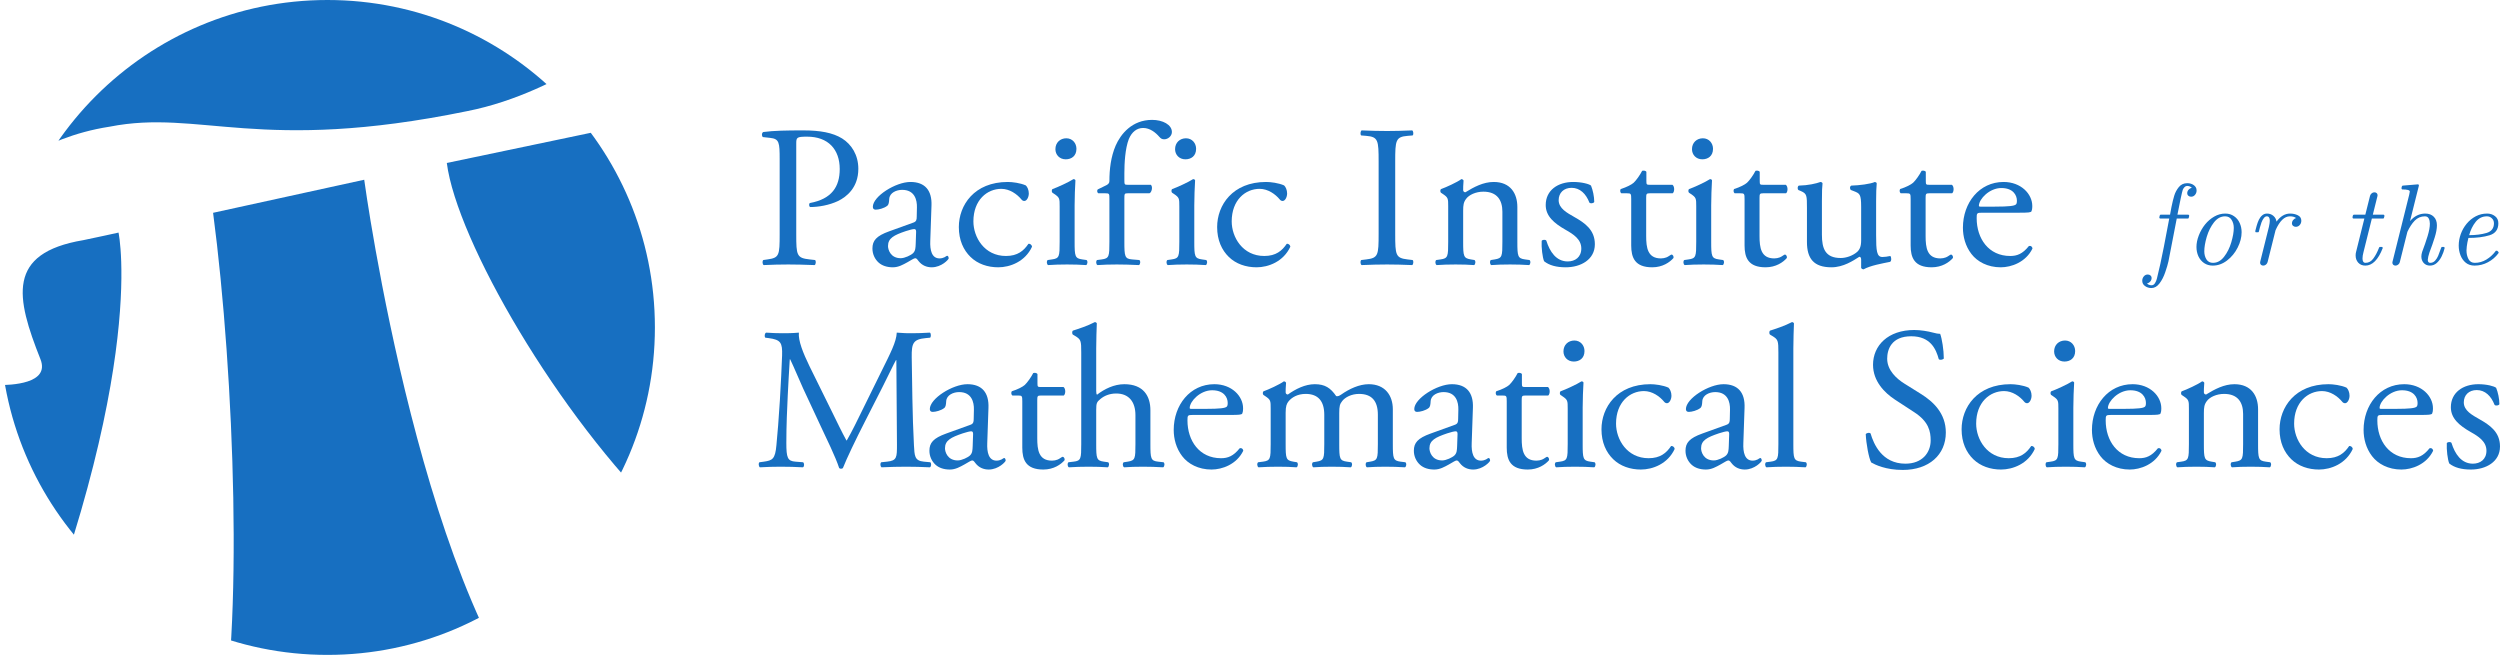
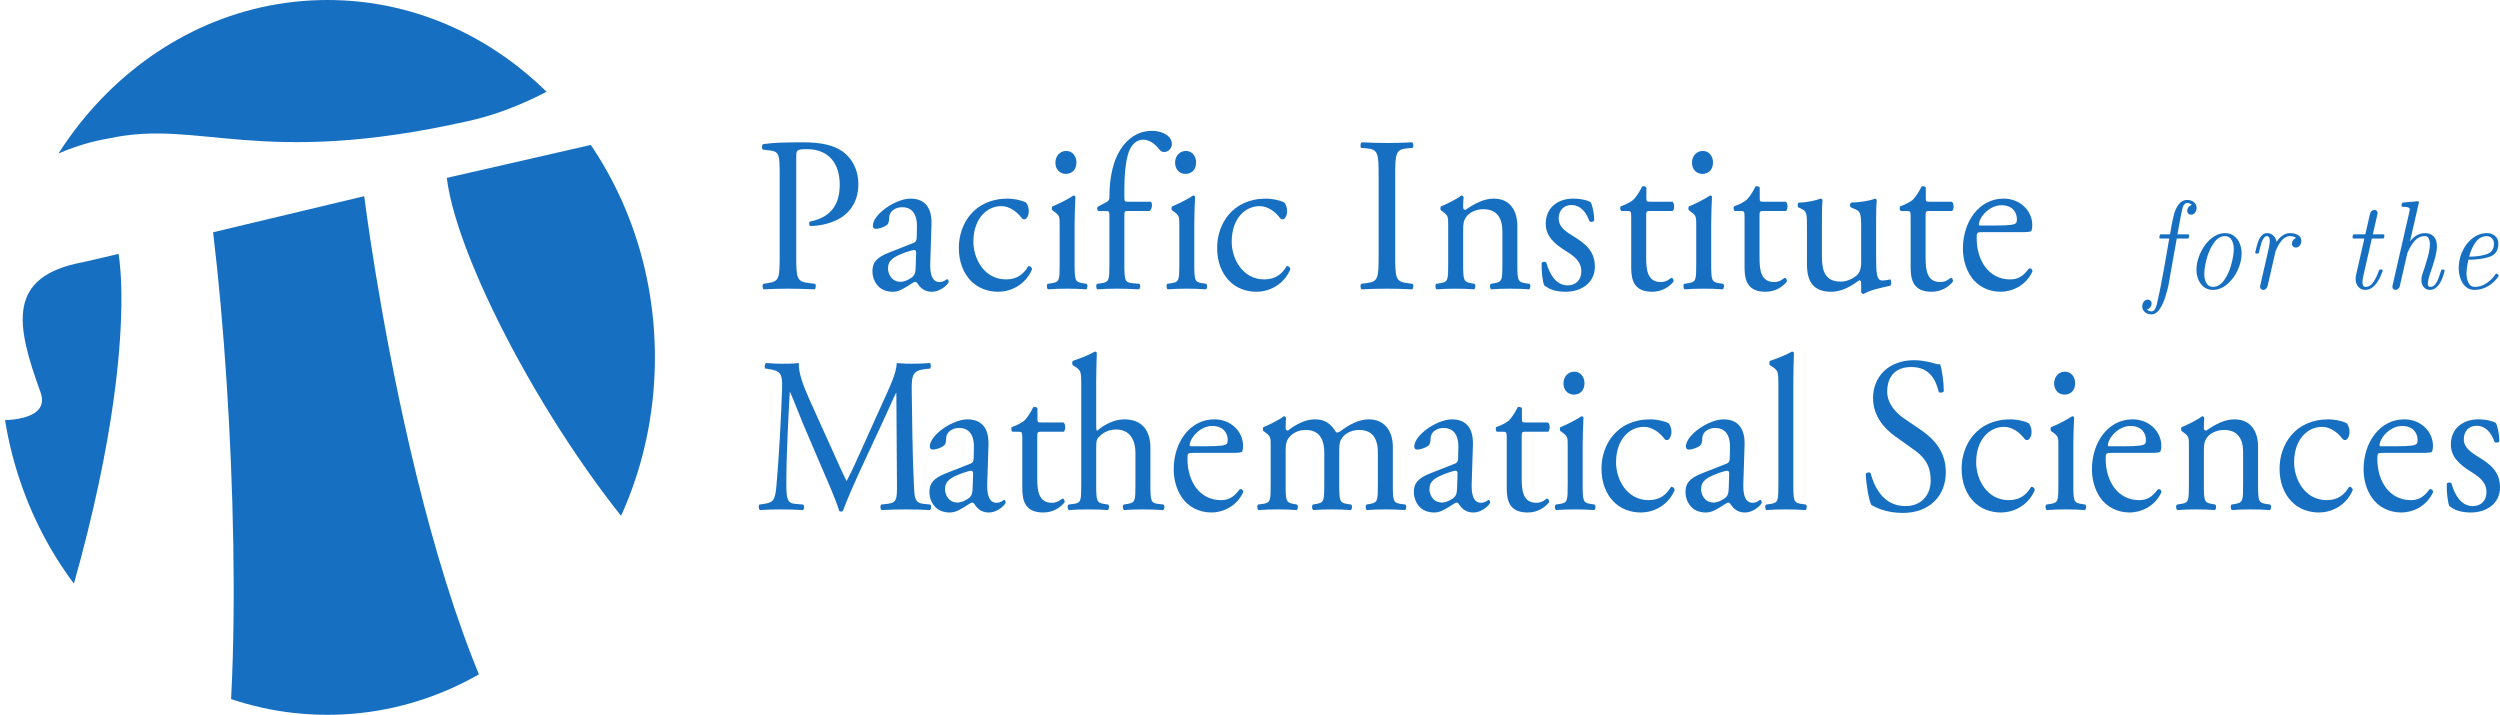
- <svg xmlns="http://www.w3.org/2000/svg" version="1.1" id="svg868" xml:space="preserve" width="3840" height="1005.926" viewBox="0 0 3840 1005.926">
+ <svg xmlns="http://www.w3.org/2000/svg" version="1.1" id="svg868" xml:space="preserve" width="264.583mm" height="75.651mm" viewBox="0 0 1000 285.926">
  <defs id="defs872">
    <clipPath clipPathUnits="userSpaceOnUse" id="clipPath886">
      <path d="M 775.719,387.832 C 775.719,173.621 602.074,0 387.871,0 173.652,0 0,173.621 0,387.832 c 0,214.231 173.645,387.883 387.871,387.883 214.203,0 387.848,-173.652 387.848,-387.883 z" id="path884" />
    </clipPath>
  </defs>
-   <g id="g876" transform="matrix(1.333333,0,0,-1.333333,1722.587,554.6775)">
+   <g id="g876" transform="matrix(1.333333,0,0,-1.333333,302.587,194.6774)">
    <g id="g878" transform="scale(0.1)">
-       <g id="g880" transform="matrix(9.725796,0,0,9.725796,-12919.403,-3384.365)">
+       <g id="g880" transform="matrix(2.53276,0,0,2.764476,-2269.403,-684.365)">
        <g id="g882" clip-path="url(#clipPath886)">
          <path d="M 47.953,350.156 C 18.82,423.469 7.375,475.891 98.688,491.262 c 10.582,2.078 41.7,8.965 41.7,8.965 0,0 38.691,-179.258 -144.336,-603.418 H 259.004 c 29.394,128.953 19.008,432.546 -6.602,626.843 L 431.41,562.82 c 0,0 70,-517.711 231.852,-666.011 h 125.343 l -2.449,265.425 C 660.82,283.457 541.109,490.684 529.234,582.676 l 256.922,53.847 -1.23,117.969 C 757.988,749.18 668.586,666.77 553.461,644.094 306.734,593.445 236.723,646.711 129.789,625.652 45.141,612.59 -2.715,565.273 -2.715,565.273 L -160.09,374.836 -2.715,319.531 c 15.617,0 62.094,1.414 50.668,30.625 z M 810.625,-187.617 H -31.469 V 902.148 H 810.625 V -187.617" style="fill:#176fc1;fill-opacity:1;fill-rule:nonzero;stroke:none" id="path888" />
        </g>
      </g>
-       <g id="g890" transform="scale(10)">
+       <g id="g890" transform="matrix(2.604167,0,0,2.842417,1095.026,277.6126)">
        <g aria-label="Pacific Institute " transform="scale(1,-1)" id="text894" style="font-size:232.97px;font-family:Garamond;-inkscape-font-specification:Garamond;fill:#176fc1;stroke-width:9.726">
          <path d="m -374.662,-250.182 c 0,-7.455 0.233,-8.387 12.58,-8.387 24.229,0 37.508,14.677 37.508,37.275 0,20.268 -9.086,34.48 -34.247,39.139 -1.398,0.466 -1.398,3.96 0.233,4.659 9.552,0 21.899,-2.097 32.15,-6.989 10.018,-4.892 23.297,-15.609 23.297,-37.042 0,-16.075 -7.921,-28.189 -18.638,-34.946 -10.95,-6.756 -25.394,-9.319 -44.73,-9.319 -19.337,0 -33.781,0.233 -46.128,1.864 -1.864,0.932 -2.097,4.426 -0.466,5.824 l 8.387,0.932 c 10.484,1.165 10.95,5.125 10.95,24.928 v 85.966 c 0,24.462 -0.466,27.257 -13.978,29.121 l -4.892,0.699 c -1.398,1.398 -0.932,5.125 0.466,5.824 10.251,-0.466 18.638,-0.699 28.422,-0.699 9.319,0 17.007,0.233 30.286,0.699 1.398,-0.699 1.864,-4.659 0.466,-5.824 l -6.29,-0.699 c -14.91,-1.631 -15.376,-4.659 -15.376,-29.121 z" style="font-family:'Adobe Garamond Pro';-inkscape-font-specification:'Adobe Garamond Pro'" id="path157" />
          <path d="m -267.557,-149.539 c -14.91,5.358 -19.337,10.717 -19.337,19.802 0,6.523 2.796,12.347 7.222,16.308 3.96,3.495 9.552,5.358 16.308,5.358 6.523,0 11.649,-3.029 16.774,-5.824 4.659,-2.563 7.455,-4.659 9.086,-4.659 1.398,0 2.796,1.864 3.728,3.262 3.96,5.125 9.552,7.222 15.143,7.222 11.416,0 19.569,-9.086 19.569,-10.251 0,-1.631 -0.699,-3.029 -1.631,-3.029 -0.699,0 -1.864,0.932 -3.029,1.631 -1.398,0.699 -3.495,1.398 -5.824,1.398 -9.086,0 -11.183,-9.552 -10.717,-20.268 l 1.398,-40.537 c 0.699,-17.473 -7.455,-27.257 -24.229,-27.257 -17.007,0 -43.332,16.541 -43.332,28.655 0,2.097 1.165,3.262 3.262,3.262 3.495,0 9.785,-1.631 13.279,-4.426 1.864,-1.398 2.097,-4.193 2.33,-7.921 0.466,-7.222 8.387,-10.484 14.91,-10.484 14.444,0 17.24,11.649 17.007,20.268 l -0.233,10.717 c 0,3.495 -0.466,5.591 -3.96,6.756 z m -1.398,17.007 c 0,-9.086 6.756,-12.58 20.501,-17.24 4.193,-1.398 8.154,-2.33 9.552,-2.33 1.398,0 2.33,0.466 2.33,3.029 l -0.466,13.745 c -0.233,4.892 -0.233,8.154 -3.029,10.95 -2.33,2.33 -9.552,5.824 -14.211,5.824 -11.881,0 -14.677,-10.018 -14.677,-13.978 z" style="font-family:'Adobe Garamond Pro';-inkscape-font-specification:'Adobe Garamond Pro'" id="path159" />
          <path d="m -130.981,-206.384 c -38.673,0 -56.379,26.792 -56.379,51.952 0,15.143 5.358,26.559 13.512,34.48 8.154,7.921 19.569,11.881 31.917,11.881 13.512,0 30.985,-6.523 38.906,-23.763 -0.233,-2.097 -2.33,-3.728 -4.193,-3.262 -5.358,7.921 -12.347,13.978 -25.86,13.978 -24.928,0 -37.508,-21.666 -37.508,-39.838 0,-24.695 15.842,-37.508 32.15,-37.508 9.552,0 18.172,6.057 23.297,12.347 0.932,1.165 2.097,1.631 3.262,1.631 2.796,0 5.125,-4.426 5.125,-8.62 0,-3.96 -1.631,-7.688 -3.495,-9.319 -6.29,-2.796 -15.376,-3.96 -20.734,-3.96 z" style="font-family:'Adobe Garamond Pro';-inkscape-font-specification:'Adobe Garamond Pro'" id="path161" />
          <path d="m -71.222,-137.425 c 0,16.774 -0.233,19.104 -8.853,20.268 l -4.892,0.699 c -1.631,1.165 -1.165,5.125 0.466,5.824 6.523,-0.466 13.512,-0.699 21.899,-0.699 8.154,0 14.91,0.233 21.899,0.699 1.631,-0.699 2.097,-4.659 0.466,-5.824 l -4.892,-0.699 c -8.387,-1.165 -8.853,-3.495 -8.853,-20.268 v -41.935 c 0,-9.552 0.466,-20.734 0.932,-28.888 -0.233,-0.932 -1.165,-1.398 -2.33,-1.398 -5.358,3.495 -18.638,9.552 -23.996,11.416 -1.165,0.699 -1.165,3.262 -0.233,4.193 l 2.097,1.398 c 6.29,4.193 6.29,5.358 6.29,14.444 z m 7.688,-119.281 c -6.989,0 -12.58,4.892 -12.58,12.58 0,6.29 4.659,11.649 11.881,11.649 6.523,0 12.347,-3.728 12.347,-12.114 0,-6.523 -4.659,-12.114 -11.649,-12.114 z" style="font-family:'Adobe Garamond Pro';-inkscape-font-specification:'Adobe Garamond Pro'" id="path163" />
          <path d="m 32.22,-193.337 c 2.563,-0.932 4.193,-7.455 1.631,-9.785 H 7.292 c -3.96,0 -3.96,-0.233 -3.96,-6.523 v -6.756 c 0,-11.649 0.932,-28.655 5.125,-39.372 3.495,-8.387 9.319,-12.813 16.541,-12.813 7.688,0 14.211,5.125 18.638,10.251 1.631,1.864 3.029,2.796 5.591,2.796 4.426,0 8.853,-3.728 8.853,-8.387 0,-8.387 -10.484,-13.978 -22.831,-13.978 -23.064,0 -36.11,16.308 -41.935,29.587 -5.591,13.046 -7.222,27.49 -7.222,41.003 0,2.33 -1.631,3.728 -3.495,4.659 l -10.018,4.892 c -0.932,1.398 -0.699,3.495 0.699,4.426 h 8.154 c 4.659,0 4.659,0.466 4.659,6.756 v 49.157 c 0,16.774 -0.233,19.104 -8.853,20.268 l -5.358,0.699 c -1.631,1.165 -1.165,5.125 0.466,5.824 6.989,-0.466 13.978,-0.699 22.365,-0.699 8.154,0 14.91,0.233 25.394,0.699 1.631,-0.699 2.097,-4.659 0.466,-5.824 l -8.387,-0.699 c -8.387,-0.699 -8.853,-3.495 -8.853,-20.268 v -49.157 c 0,-6.29 0,-6.756 3.96,-6.756 z" style="font-family:'Adobe Garamond Pro';-inkscape-font-specification:'Adobe Garamond Pro'" id="path165" />
          <path d="m 66.64,-137.425 c 0,16.774 -0.233,19.104 -8.853,20.268 l -4.892,0.699 c -1.631,1.165 -1.165,5.125 0.466,5.824 6.523,-0.466 13.512,-0.699 21.899,-0.699 8.154,0 14.91,0.233 21.899,0.699 1.631,-0.699 2.097,-4.659 0.466,-5.824 l -4.892,-0.699 c -8.387,-1.165 -8.853,-3.495 -8.853,-20.268 v -41.935 c 0,-9.552 0.466,-20.734 0.932,-28.888 -0.233,-0.932 -1.165,-1.398 -2.33,-1.398 -5.358,3.495 -18.638,9.552 -23.996,11.416 -1.165,0.699 -1.165,3.262 -0.233,4.193 l 2.097,1.398 c 6.29,4.193 6.29,5.358 6.29,14.444 z m 7.688,-119.281 c -6.989,0 -12.58,4.892 -12.58,12.58 0,6.29 4.659,11.649 11.881,11.649 6.523,0 12.347,-3.728 12.347,-12.114 0,-6.523 -4.659,-12.114 -11.649,-12.114 z" style="font-family:'Adobe Garamond Pro';-inkscape-font-specification:'Adobe Garamond Pro'" id="path167" />
          <path d="m 166.587,-206.384 c -38.673,0 -56.379,26.792 -56.379,51.952 0,15.143 5.358,26.559 13.512,34.48 8.154,7.921 19.569,11.881 31.917,11.881 13.512,0 30.985,-6.523 38.906,-23.763 -0.233,-2.097 -2.33,-3.728 -4.193,-3.262 -5.358,7.921 -12.347,13.978 -25.86,13.978 -24.928,0 -37.508,-21.666 -37.508,-39.838 0,-24.695 15.842,-37.508 32.15,-37.508 9.552,0 18.172,6.057 23.297,12.347 0.932,1.165 2.097,1.631 3.262,1.631 2.796,0 5.125,-4.426 5.125,-8.62 0,-3.96 -1.631,-7.688 -3.495,-9.319 -6.29,-2.796 -15.376,-3.96 -20.734,-3.96 z" style="font-family:'Adobe Garamond Pro';-inkscape-font-specification:'Adobe Garamond Pro'" id="path169" />
          <path d="m 296.235,-146.743 c 0,24.695 -0.466,27.956 -14.211,29.587 l -5.824,0.699 c -1.398,1.398 -0.932,5.125 0.466,5.824 11.649,-0.466 19.569,-0.699 29.354,-0.699 9.319,0 17.24,0.233 28.888,0.699 1.398,-0.699 1.864,-4.892 0.466,-5.824 l -5.824,-0.699 c -13.745,-1.631 -14.211,-4.892 -14.211,-29.587 v -82.937 c 0,-24.695 0.466,-28.655 14.211,-29.82 l 5.824,-0.466 c 1.398,-0.932 0.932,-5.125 -0.466,-5.824 -11.649,0.466 -19.569,0.699 -28.888,0.699 -9.785,0 -17.706,-0.233 -29.354,-0.699 -1.398,0.699 -1.864,4.892 -0.466,5.824 l 5.824,0.466 c 13.745,1.165 14.211,5.125 14.211,29.82 z" style="font-family:'Adobe Garamond Pro';-inkscape-font-specification:'Adobe Garamond Pro'" id="path171" />
          <path d="m 376.379,-137.425 c 0,16.774 -0.233,19.104 -8.853,20.268 l -4.892,0.699 c -1.631,1.165 -1.165,5.125 0.466,5.824 6.523,-0.466 13.512,-0.699 21.899,-0.699 8.154,0 14.91,0.233 21.2,0.699 1.631,-0.699 2.097,-4.659 0.466,-5.824 l -4.193,-0.699 c -8.387,-1.398 -8.853,-3.495 -8.853,-20.268 v -35.644 c 0,-6.756 0.466,-10.018 3.495,-13.978 3.262,-4.426 10.95,-8.154 19.802,-8.154 15.842,0 21.899,9.785 21.899,23.064 v 34.713 c 0,16.774 -0.233,18.871 -8.853,20.268 l -4.426,0.699 c -1.631,1.165 -1.165,5.125 0.466,5.824 6.29,-0.466 13.279,-0.699 21.666,-0.699 8.154,0 14.91,0.233 21.899,0.699 1.631,-0.699 2.097,-4.659 0.466,-5.824 l -5.125,-0.699 c -8.387,-1.165 -8.853,-3.495 -8.853,-20.268 v -40.071 c 0,-15.609 -7.921,-28.888 -27.257,-28.888 -11.881,0 -22.831,5.824 -32.616,11.881 -1.631,0 -2.563,-1.165 -2.563,-2.563 0,-2.097 0,-5.591 0.466,-10.95 -0.466,-1.165 -1.631,-1.631 -2.563,-1.631 -4.659,3.495 -17.939,9.552 -23.297,11.416 -1.165,0.699 -1.165,3.262 -0.233,4.193 l 2.097,1.398 c 6.29,4.193 6.29,5.358 6.29,14.444 z" style="font-family:'Adobe Garamond Pro';-inkscape-font-specification:'Adobe Garamond Pro'" id="path173" />
          <path d="m 520.409,-206.384 c -17.706,0 -31.684,9.552 -31.684,26.559 0,12.813 9.552,20.967 23.064,28.655 8.62,4.892 17.939,10.717 17.939,21.433 0,10.018 -7.222,14.91 -15.609,14.91 -13.279,0 -20.734,-11.183 -24.695,-23.996 -1.165,-1.398 -4.193,-1.165 -5.358,0.233 -0.466,7.688 0.932,19.104 2.796,23.53 5.824,4.659 13.978,6.989 24.928,6.989 17.24,0 33.548,-8.853 33.548,-26.559 0,-16.541 -11.416,-24.462 -23.763,-31.451 -8.154,-4.659 -17.939,-9.785 -17.939,-19.337 0,-8.387 5.824,-14.211 14.91,-14.211 9.552,0 16.541,6.756 20.501,17.007 1.165,1.398 4.659,0.932 5.591,-0.699 0,-6.29 -1.631,-13.745 -3.728,-18.871 -2.097,-1.864 -10.717,-4.193 -20.501,-4.193 z" style="font-family:'Adobe Garamond Pro';-inkscape-font-specification:'Adobe Garamond Pro'" id="path175" />
          <path d="m 634.973,-193.337 c 2.097,-1.398 2.563,-7.688 -0.233,-9.785 h -25.86 c -3.96,0 -4.193,-0.233 -4.193,-4.426 v -10.484 c -0.932,-1.631 -3.728,-1.631 -4.892,-1.165 -2.33,4.659 -6.756,10.95 -9.785,13.745 -2.33,2.097 -8.154,5.125 -14.91,7.222 -0.932,1.398 -0.699,3.96 0.699,4.892 h 6.523 c 4.659,0 4.892,0.466 4.892,6.756 v 53.35 c 0,13.978 4.193,25.161 24.229,25.161 11.881,0 20.268,-5.824 24.462,-10.717 0.466,-1.398 -0.466,-3.96 -2.33,-3.96 -0.699,0 -3.728,2.563 -5.824,3.262 -1.864,0.699 -3.96,1.165 -6.29,1.165 -15.376,0 -17.007,-12.347 -17.007,-25.86 v -43.565 c 0,-4.892 0.233,-5.591 4.193,-5.591 z" style="font-family:'Adobe Garamond Pro';-inkscape-font-specification:'Adobe Garamond Pro'" id="path177" />
          <path d="m 662.117,-137.425 c 0,16.774 -0.233,19.104 -8.853,20.268 l -4.892,0.699 c -1.631,1.165 -1.165,5.125 0.466,5.824 6.523,-0.466 13.512,-0.699 21.899,-0.699 8.154,0 14.91,0.233 21.899,0.699 1.631,-0.699 2.097,-4.659 0.466,-5.824 l -4.892,-0.699 c -8.387,-1.165 -8.853,-3.495 -8.853,-20.268 v -41.935 c 0,-9.552 0.466,-20.734 0.932,-28.888 -0.233,-0.932 -1.165,-1.398 -2.33,-1.398 -5.358,3.495 -18.638,9.552 -23.996,11.416 -1.165,0.699 -1.165,3.262 -0.233,4.193 l 2.097,1.398 c 6.29,4.193 6.29,5.358 6.29,14.444 z m 7.688,-119.281 c -6.989,0 -12.58,4.892 -12.58,12.58 0,6.29 4.659,11.649 11.881,11.649 6.523,0 12.347,-3.728 12.347,-12.114 0,-6.523 -4.659,-12.114 -11.649,-12.114 z" style="font-family:'Adobe Garamond Pro';-inkscape-font-specification:'Adobe Garamond Pro'" id="path179" />
          <path d="m 765.554,-193.337 c 2.097,-1.398 2.563,-7.688 -0.233,-9.785 h -25.86 c -3.96,0 -4.193,-0.233 -4.193,-4.426 v -10.484 c -0.932,-1.631 -3.728,-1.631 -4.892,-1.165 -2.33,4.659 -6.756,10.95 -9.785,13.745 -2.33,2.097 -8.154,5.125 -14.91,7.222 -0.932,1.398 -0.699,3.96 0.699,4.892 h 6.523 c 4.659,0 4.892,0.466 4.892,6.756 v 53.35 c 0,13.978 4.193,25.161 24.229,25.161 11.881,0 20.268,-5.824 24.462,-10.717 0.466,-1.398 -0.466,-3.96 -2.33,-3.96 -0.699,0 -3.728,2.563 -5.824,3.262 -1.864,0.699 -3.96,1.165 -6.29,1.165 -15.376,0 -17.007,-12.347 -17.007,-25.86 v -43.565 c 0,-4.892 0.233,-5.591 4.193,-5.591 z" style="font-family:'Adobe Garamond Pro';-inkscape-font-specification:'Adobe Garamond Pro'" id="path181" />
          <path d="m 806.909,-184.485 c 0,-11.416 0.233,-16.308 0.699,-20.268 -0.233,-0.932 -0.932,-1.398 -2.33,-1.631 -5.125,1.864 -14.211,3.96 -24.928,4.193 -1.631,0.699 -1.864,3.96 -0.466,5.125 l 2.796,1.165 c 6.989,3.029 6.989,5.125 6.989,19.802 v 38.906 c 0,18.871 7.688,29.121 28.189,29.121 13.745,0 25.161,-7.688 32.15,-12.114 1.398,0 2.097,1.165 2.097,3.262 v 9.552 c 0.466,0.932 1.631,1.631 2.796,1.631 7.921,-4.426 21.433,-6.756 30.519,-8.62 1.864,-0.932 1.631,-5.591 0.233,-6.756 -3.262,0.699 -6.29,1.165 -9.086,1.165 -6.523,0 -7.222,-6.989 -7.222,-25.394 v -39.139 c 0,-8.62 0.233,-15.842 0.699,-20.268 -0.233,-0.932 -0.932,-1.398 -2.097,-1.631 -5.125,2.33 -17.939,3.96 -27.257,4.193 -1.864,0.932 -1.864,4.193 -0.233,5.125 l 3.029,1.165 c 6.989,2.796 8.62,3.262 8.62,18.405 v 38.207 c 0,7.222 -1.631,10.717 -4.659,13.512 -5.125,4.426 -12.58,6.989 -18.871,6.989 -17.706,0 -21.666,-10.717 -21.666,-26.792 z" style="font-family:'Adobe Garamond Pro';-inkscape-font-specification:'Adobe Garamond Pro'" id="path183" />
          <path d="m 956.879,-193.337 c 2.097,-1.398 2.563,-7.688 -0.233,-9.785 h -25.86 c -3.96,0 -4.193,-0.233 -4.193,-4.426 v -10.484 c -0.932,-1.631 -3.728,-1.631 -4.892,-1.165 -2.33,4.659 -6.756,10.95 -9.785,13.745 -2.33,2.097 -8.154,5.125 -14.91,7.222 -0.932,1.398 -0.699,3.96 0.699,4.892 h 6.523 c 4.659,0 4.892,0.466 4.892,6.756 v 53.35 c 0,13.978 4.193,25.161 24.229,25.161 11.881,0 20.268,-5.824 24.462,-10.717 0.466,-1.398 -0.466,-3.96 -2.33,-3.96 -0.699,0 -3.728,2.563 -5.824,3.262 -1.864,0.699 -3.96,1.165 -6.29,1.165 -15.376,0 -17.007,-12.347 -17.007,-25.86 v -43.565 c 0,-4.892 0.233,-5.591 4.193,-5.591 z" style="font-family:'Adobe Garamond Pro';-inkscape-font-specification:'Adobe Garamond Pro'" id="path185" />
          <path d="m 1034.578,-170.972 c 9.785,0 13.046,-0.233 13.745,-1.631 0.466,-0.932 0.932,-2.796 0.932,-6.057 0,-13.978 -13.046,-27.723 -33.082,-27.723 -27.956,0 -46.827,23.996 -46.827,52.651 0,10.251 2.796,21.2 9.785,30.286 6.756,8.853 18.638,15.376 33.781,15.376 12.114,0 28.888,-5.824 36.576,-21.666 -0.233,-2.097 -1.864,-3.495 -4.194,-2.796 -7.222,9.086 -13.745,11.416 -21.433,11.416 -24.928,0 -38.673,-20.035 -38.673,-43.565 0,-5.824 0.233,-6.29 6.29,-6.29 z m -45.196,-6.989 c -1.631,0 -1.631,-0.699 -1.631,-1.165 0.233,-7.688 12.114,-20.268 25.86,-20.268 13.512,0 17.939,8.154 17.939,14.677 0,3.029 -0.699,3.96 -1.398,4.426 -1.864,1.398 -6.989,2.33 -24.229,2.33 z" style="font-family:'Adobe Garamond Pro';-inkscape-font-specification:'Adobe Garamond Pro'" id="path187" />
        </g>
        <g aria-label="for the" transform="scale(1,-1)" id="text898" style="font-size:133.013px;font-family:Cmti12;-inkscape-font-specification:Cmti12;fill:#176fc1;stroke-width:9.726">
          <path d="m 1181.384,-89.51 q 1.948,2.143 5.326,2.143 2.338,0 3.897,-2.468 1.559,-2.403 2.208,-5.261 1.948,-7.729 4.027,-17.211 2.078,-9.482 3.962,-19.225 l 6.235,-32.734 h -10.262 q -1.169,0 -1.169,-1.494 l 0.52,-2.078 q 0.26,-0.844 1.039,-0.844 h 10.781 l 1.624,-8.768 q 1.624,-7.989 3.247,-13.249 1.624,-5.326 5.261,-9.807 3.702,-4.481 9.677,-4.481 2.143,0 3.897,0.52 1.819,0.455 3.377,1.559 1.624,1.039 2.533,2.598 0.974,1.559 0.974,3.702 0,2.923 -1.819,5.066 -1.754,2.143 -4.546,2.143 -1.819,0 -3.118,-1.104 -1.299,-1.169 -1.299,-2.923 0,-2.273 1.494,-3.962 1.559,-1.754 3.832,-2.273 -2.143,-2.143 -5.585,-2.143 -1.494,0 -2.858,1.364 -1.299,1.299 -2.013,3.053 -0.714,2.078 -2.208,9.093 -1.494,6.949 -2.208,10.846 l -1.754,8.768 h 12.535 q 0.455,0 0.714,0.455 0.325,0.39 0.325,0.909 l -0.52,2.143 q 0,0.909 -1.039,0.909 h -12.795 l -6.365,32.864 q -2.143,11.561 -3.183,16.432 -1.039,4.871 -3.702,12.535 -2.598,7.664 -6.625,12.925 -4.027,5.326 -9.352,5.326 -4.027,0 -7.274,-2.273 -3.247,-2.273 -3.247,-6.105 0,-2.923 1.819,-5.066 1.754,-2.143 4.546,-2.143 1.883,0 3.118,1.104 1.299,1.169 1.299,2.923 0,2.208 -1.559,4.027 -1.559,1.819 -3.767,2.208 z" style="font-family:cmti12;-inkscape-font-specification:cmti12" id="path208" />
          <path d="m 1257.153,-110.033 q -5.651,0 -10.002,-2.923 -4.287,-2.988 -6.56,-7.859 -2.208,-4.936 -2.208,-10.716 0,-6.3 2.663,-13.184 2.663,-6.949 7.209,-12.665 4.611,-5.715 10.652,-9.158 6.04,-3.442 12.73,-3.442 5.78,0 10.067,3.053 4.351,2.988 6.495,7.859 2.208,4.871 2.208,10.651 0,8.573 -4.546,17.601 -4.546,9.028 -12.275,14.938 -7.664,5.845 -16.432,5.845 z m 0.26,-3.182 q 7.339,0 12.795,-7.014 5.456,-7.014 8.313,-16.692 2.858,-9.677 2.858,-16.562 0,-5.261 -2.533,-9.288 -2.468,-4.027 -7.469,-4.027 -7.404,0 -12.86,7.014 -5.456,7.014 -8.313,16.692 -2.793,9.677 -2.793,16.627 0,5.261 2.468,9.288 2.533,3.962 7.534,3.962 z" style="font-family:cmti12;-inkscape-font-specification:cmti12" id="path210" />
          <path d="m 1311.697,-113.345 q 0,-0.779 0.13,-1.169 l 10.002,-40.073 q 1.039,-4.676 1.039,-7.144 0,-5.066 -3.442,-5.066 -1.819,0 -3.377,1.948 -1.559,1.948 -2.728,5.001 -1.104,3.053 -1.819,5.78 -0.649,2.728 -1.169,4.676 -0.325,0.974 -0.909,0.974 h -2.403 q -0.909,0 -0.909,-1.364 0.52,-2.013 1.559,-5.91 1.104,-3.962 2.598,-7.144 1.559,-3.182 3.897,-5.131 2.338,-2.013 5.521,-2.013 4.222,0 7.274,2.598 3.053,2.598 3.637,6.69 6.755,-9.288 15.652,-9.288 4.936,0 8.898,1.948 4.027,1.948 4.027,6.3 0,2.858 -1.819,4.936 -1.819,2.078 -4.546,2.078 -1.819,0 -3.118,-1.104 -1.299,-1.104 -1.299,-2.858 0,-2.143 1.364,-3.832 1.364,-1.754 3.442,-2.273 -2.468,-2.013 -7.209,-2.013 -9.352,0 -16.497,15.977 l -9.158,36.695 q -0.52,1.819 -1.883,2.923 -1.364,1.169 -3.182,1.169 -1.494,0 -2.533,-0.909 -1.039,-0.909 -1.039,-2.403 z" style="font-family:cmti12;-inkscape-font-specification:cmti12" id="path212" />
          <path d="m 1421.742,-121.724 q 0,-2.338 0.52,-4.092 l 9.547,-38.449 h -12.6 q -0.455,0 -0.779,-0.455 -0.325,-0.52 -0.325,-1.039 l 0.52,-2.078 q 0.39,-0.844 1.104,-0.844 h 13.184 l 5.456,-21.822 q 0.52,-1.689 1.883,-2.793 1.364,-1.169 3.118,-1.169 1.559,0 2.598,0.909 1.039,0.909 1.039,2.403 0,0.779 -0.13,1.104 l -5.326,21.368 h 12.34 q 0.455,0 0.779,0.52 0.325,0.455 0.325,0.844 l -0.585,2.143 q 0,0.909 -1.039,0.909 h -12.925 l -9.677,38.839 q -1.104,4.092 -1.104,7.209 0,5.001 3.507,5.001 5.456,0 9.093,-5.131 3.702,-5.131 6.43,-12.275 0.325,-0.909 0.974,-0.909 h 2.403 q 0.39,0 0.649,0.39 0.26,0.39 0.26,0.909 -7.859,20.199 -20.069,20.199 -5.001,0 -8.118,-3.312 -3.053,-3.377 -3.053,-8.378 z" style="font-family:cmti12;-inkscape-font-specification:cmti12" id="path214" />
          <path d="m 1464.076,-113.475 q 0,-0.649 0.13,-0.909 l 19.29,-77.418 q 0.649,-2.923 0.649,-3.572 0,-2.403 -8.508,-2.403 -0.455,0 -0.779,-0.455 -0.325,-0.52 -0.325,-1.039 l 0.52,-2.078 q 0.39,-0.844 1.104,-0.844 l 17.146,-1.429 h 0.39 q 0.195,0.065 0.39,0.13 0.26,0.065 0.26,0.26 0.325,0.974 0.325,0.909 l -10.262,40.982 q 7.469,-8.638 17.536,-8.638 6.235,0 9.807,3.637 3.637,3.572 3.637,9.937 0,5.845 -2.533,13.899 -2.468,7.989 -5.975,17.081 -1.819,5.391 -2.013,8.638 0,3.572 2.793,3.572 3.377,0 5.651,-2.533 2.273,-2.533 3.442,-5.391 1.234,-2.858 2.468,-6.56 1.234,-3.702 1.754,-3.832 h 2.403 q 0.39,0 0.649,0.39 0.26,0.39 0.26,0.909 -1.169,4.871 -3.377,9.417 -2.143,4.481 -5.585,7.664 -3.442,3.117 -7.924,3.117 -4.416,0 -7.209,-2.988 -2.728,-3.053 -2.728,-7.469 0,-2.338 0.909,-5.326 3.702,-9.742 6.3,-18.25 2.598,-8.508 2.598,-14.224 0,-3.442 -1.299,-5.975 -1.234,-2.533 -4.417,-2.533 -6.884,0 -11.755,5.001 -4.806,5.001 -8.443,12.925 l -8.768,35.007 q -0.39,1.559 -1.819,2.663 -1.429,1.169 -3.118,1.169 -1.494,0 -2.533,-0.909 -1.039,-0.909 -1.039,-2.533 z" style="font-family:cmti12;-inkscape-font-specification:cmti12" id="path216" />
          <path d="m 1558.748,-110.033 q -6.04,0 -10.132,-3.312 -4.092,-3.377 -6.105,-8.638 -2.013,-5.326 -2.013,-11.041 0,-6.755 2.338,-13.249 2.338,-6.56 6.819,-12.015 4.546,-5.456 10.521,-8.573 6.04,-3.117 13.055,-3.117 5.261,0 9.093,2.988 3.832,2.923 3.832,8.183 0,10.716 -10.132,13.834 -10.067,3.053 -24.031,3.053 h -0.325 q -0.779,3.247 -1.169,5.261 -0.39,2.013 -0.714,4.611 -0.325,2.533 -0.325,4.611 0,5.521 2.273,9.872 2.273,4.351 7.274,4.351 7.144,0 13.444,-3.832 6.365,-3.897 10.911,-10.132 h 1.429 q 1.754,1.494 1.754,2.143 0,0.39 -0.13,0.52 -4.871,6.69 -12.21,10.586 -7.274,3.897 -15.457,3.897 z m -6.235,-35.072 q 11.431,0 20.004,-2.533 8.573,-2.533 8.573,-11.171 0,-3.507 -2.403,-5.715 -2.338,-2.273 -5.715,-2.273 -7.859,0 -12.989,6.43 -5.066,6.43 -7.469,15.263 z" style="font-family:cmti12;-inkscape-font-specification:cmti12" id="path218" />
        </g>
        <g aria-label="Mathematical Sciences" transform="scale(1,-1)" id="text902" style="font-size:232.97px;font-family:Garamond;-inkscape-font-specification:Garamond;fill:#176fc1;stroke-width:9.726">
          <path d="m -359.519,5.62 c -7.222,-14.91 -13.046,-29.354 -12.114,-38.44 -7.688,0.699 -13.978,0.699 -19.337,0.699 -5.824,0 -11.416,-0.233 -18.405,-0.699 -1.864,0.932 -2.097,4.426 -0.932,5.824 l 3.728,0.466 c 14.211,1.864 16.075,5.358 15.609,20.035 -0.466,12.813 -1.398,32.616 -2.563,51.952 -1.398,23.064 -2.563,35.877 -3.96,51.253 -1.398,16.308 -4.659,17.706 -14.444,19.104 l -5.125,0.699 c -1.398,1.165 -0.932,4.659 0.466,5.824 7.921,-0.466 16.308,-0.699 23.763,-0.699 8.853,0 17.939,0.233 25.86,0.699 1.631,-0.699 1.864,-4.426 0.233,-5.824 l -8.853,-0.699 c -9.086,-0.699 -10.484,-4.426 -10.484,-21.666 0,-19.802 0.932,-40.537 1.631,-54.748 0.699,-13.512 1.398,-27.025 2.33,-41.469 h 0.466 c 5.125,10.717 10.018,22.831 14.91,33.548 l 20.967,44.963 c 5.358,11.416 16.541,34.247 20.501,46.594 0.466,0.699 1.631,0.932 2.097,0.932 0.932,0 1.864,-0.233 2.33,-0.932 4.193,-10.717 14.677,-32.616 25.161,-53.117 l 20.734,-40.77 c 4.659,-9.086 13.512,-27.723 15.143,-30.286 h 0.466 l 0.699,97.148 c 0,14.91 0,18.638 -11.416,19.802 l -6.756,0.699 c -1.398,1.398 -1.165,4.659 0.466,5.824 9.552,-0.466 20.035,-0.699 28.189,-0.699 8.387,0 17.939,0.233 27.49,0.699 1.631,-0.932 1.864,-4.426 0.466,-5.824 l -7.455,-0.699 c -10.95,-0.932 -10.717,-7.222 -11.416,-18.871 -1.864,-33.548 -2.097,-76.647 -2.563,-101.342 -0.233,-16.308 1.631,-20.734 16.308,-22.132 l 4.892,-0.466 c 1.165,-0.932 1.165,-4.892 -0.233,-5.824 -7.222,0.466 -14.91,0.699 -20.734,0.699 -4.659,0 -9.552,0 -17.473,-0.699 -0.466,10.717 -7.222,23.53 -17.706,44.73 l -21.899,44.497 c -5.824,11.881 -11.649,23.996 -17.939,34.946 h -0.466 c -5.591,-10.251 -10.717,-20.967 -16.075,-31.917 z" style="font-family:'Adobe Garamond Pro';-inkscape-font-specification:'Adobe Garamond Pro'" id="path239" />
          <path d="m -201.917,83.432 c -14.91,5.358 -19.337,10.717 -19.337,19.802 0,6.523 2.796,12.347 7.222,16.308 3.96,3.495 9.552,5.358 16.308,5.358 6.523,0 11.649,-3.029 16.774,-5.824 4.659,-2.563 7.455,-4.659 9.086,-4.659 1.398,0 2.796,1.864 3.728,3.262 3.96,5.125 9.552,7.222 15.143,7.222 11.416,0 19.569,-9.086 19.569,-10.251 0,-1.631 -0.699,-3.029 -1.631,-3.029 -0.699,0 -1.864,0.932 -3.029,1.631 -1.398,0.699 -3.495,1.398 -5.824,1.398 -9.086,0 -11.183,-9.552 -10.717,-20.268 l 1.398,-40.537 c 0.699,-17.473 -7.455,-27.257 -24.229,-27.257 -17.007,0 -43.332,16.541 -43.332,28.655 0,2.097 1.165,3.262 3.262,3.262 3.495,0 9.785,-1.631 13.279,-4.426 1.864,-1.398 2.097,-4.193 2.33,-7.921 0.466,-7.222 8.387,-10.484 14.91,-10.484 14.444,0 17.24,11.649 17.007,20.268 l -0.233,10.717 c 0,3.495 -0.466,5.591 -3.96,6.756 z m -1.398,17.007 c 0,-9.086 6.756,-12.58 20.501,-17.24 4.193,-1.398 8.154,-2.33 9.552,-2.33 1.398,0 2.33,0.466 2.33,3.029 l -0.466,13.745 c -0.233,4.892 -0.233,8.154 -3.029,10.95 -2.33,2.33 -9.552,5.824 -14.211,5.824 -11.881,0 -14.677,-10.018 -14.677,-13.978 z" style="font-family:'Adobe Garamond Pro';-inkscape-font-specification:'Adobe Garamond Pro'" id="path241" />
          <path d="m -66.501,39.633 c 2.097,-1.398 2.563,-7.688 -0.233,-9.785 h -25.86 c -3.96,0 -4.193,-0.233 -4.193,-4.426 v -10.484 c -0.932,-1.631 -3.728,-1.631 -4.892,-1.165 -2.33,4.659 -6.756,10.95 -9.785,13.745 -2.33,2.097 -8.154,5.125 -14.91,7.222 -0.932,1.398 -0.699,3.96 0.699,4.892 h 6.523 c 4.659,0 4.892,0.466 4.892,6.756 v 53.35 c 0,13.978 4.193,25.161 24.229,25.161 11.881,0 20.268,-5.824 24.462,-10.717 0.466,-1.398 -0.466,-3.96 -2.33,-3.96 -0.699,0 -3.728,2.563 -5.824,3.262 -1.864,0.699 -3.96,1.165 -6.29,1.165 -15.376,0 -17.007,-12.347 -17.007,-25.86 v -43.565 c 0,-4.892 0.233,-5.591 4.193,-5.591 z" style="font-family:'Adobe Garamond Pro';-inkscape-font-specification:'Adobe Garamond Pro'" id="path243" />
          <path d="m -46.351,95.546 c 0,16.774 -0.233,19.337 -8.853,20.268 l -5.824,0.699 c -1.631,1.165 -1.165,5.125 0.466,5.824 7.455,-0.466 14.444,-0.699 22.831,-0.699 8.154,0 14.91,0.233 21.899,0.699 1.631,-0.699 2.097,-4.892 0.466,-5.824 l -4.892,-0.699 c -8.387,-1.165 -8.853,-3.495 -8.853,-20.268 v -39.139 c 0,-8.154 0.699,-9.319 4.892,-12.813 4.193,-3.495 10.251,-6.29 18.172,-6.29 14.91,0 22.132,10.018 22.132,24.928 v 33.315 c 0,16.774 -0.233,18.871 -8.853,20.268 l -4.659,0.699 c -1.631,1.165 -1.165,5.125 0.466,5.824 6.29,-0.466 13.279,-0.699 21.666,-0.699 8.154,0 14.91,0.233 23.297,0.699 1.631,-0.699 2.097,-4.659 0.466,-5.824 l -6.29,-0.699 c -8.387,-0.932 -8.853,-3.495 -8.853,-20.268 v -38.906 c 0,-16.308 -7.921,-30.053 -30.053,-30.053 -11.881,0 -23.064,5.591 -31.451,12.114 -0.699,-0.466 -0.932,-2.33 -0.932,-4.426 v -48.924 c 0,-10.251 0.466,-21.899 0.699,-28.888 -0.466,-0.932 -1.398,-1.398 -2.33,-1.398 -8.387,4.426 -19.337,7.921 -25.161,9.785 -1.165,0.699 -1.165,3.96 0,4.659 l 2.33,1.398 c 6.989,4.193 7.222,5.591 7.222,19.337 z" style="font-family:'Adobe Garamond Pro';-inkscape-font-specification:'Adobe Garamond Pro'" id="path245" />
          <path d="m 125.409,61.998 c 9.785,0 13.046,-0.233 13.745,-1.631 0.466,-0.932 0.932,-2.796 0.932,-6.057 0,-13.978 -13.046,-27.723 -33.082,-27.723 -27.956,0 -46.827,23.996 -46.827,52.651 0,10.251 2.796,21.2 9.785,30.286 6.756,8.853 18.638,15.376 33.781,15.376 12.114,0 28.888,-5.824 36.576,-21.666 -0.233,-2.097 -1.864,-3.495 -4.193,-2.796 -7.222,9.086 -13.745,11.416 -21.433,11.416 -24.928,0 -38.673,-20.035 -38.673,-43.565 0,-5.824 0.233,-6.29 6.29,-6.29 z m -45.196,-6.989 c -1.631,0 -1.631,-0.699 -1.631,-1.165 0.233,-7.688 12.114,-20.268 25.86,-20.268 13.512,0 17.939,8.154 17.939,14.677 0,3.029 -0.699,3.96 -1.398,4.426 -1.864,1.398 -6.989,2.33 -24.229,2.33 z" style="font-family:'Adobe Garamond Pro';-inkscape-font-specification:'Adobe Garamond Pro'" id="path247" />
          <path d="m 295.359,95.546 c 0,16.774 -0.233,18.871 -8.853,20.268 l -4.193,0.699 c -1.631,1.165 -1.165,5.125 0.466,5.824 6.523,-0.466 12.813,-0.699 21.2,-0.699 8.154,0 14.91,0.233 22.598,0.699 1.631,-0.699 2.097,-4.659 0.466,-5.824 l -5.591,-0.699 c -8.387,-1.165 -8.853,-3.495 -8.853,-20.268 v -40.071 c 0,-16.075 -9.086,-28.888 -27.723,-28.888 -10.95,0 -22.365,5.358 -31.684,11.881 -2.097,1.398 -3.728,2.33 -5.824,1.864 -6.523,-9.552 -13.046,-13.745 -24.695,-13.745 -11.183,0 -22.132,5.591 -30.985,11.881 -1.631,0 -2.563,-1.165 -2.563,-2.563 0,-2.097 0,-5.591 0.466,-10.95 -0.466,-1.165 -1.631,-1.631 -2.563,-1.631 -4.659,3.495 -17.939,9.552 -23.297,11.416 -1.165,0.699 -1.165,3.262 -0.233,4.193 l 2.097,1.398 c 6.29,4.193 6.29,5.358 6.29,14.444 v 40.77 c 0,16.774 -0.233,19.104 -8.853,20.268 l -5.591,0.699 c -1.631,1.165 -1.165,5.125 0.466,5.824 7.222,-0.466 14.211,-0.699 22.598,-0.699 8.154,0 14.91,0.233 21.2,0.699 1.631,-0.699 2.097,-4.659 0.466,-5.824 l -4.193,-0.699 c -8.387,-1.398 -8.853,-3.495 -8.853,-20.268 v -36.11 c 0,-7.455 1.165,-10.484 3.495,-13.279 3.495,-4.193 10.018,-8.387 19.569,-8.387 14.444,0 21.433,8.387 21.433,23.996 v 33.781 c 0,16.774 -0.233,18.871 -8.853,20.268 l -4.193,0.699 c -1.631,1.165 -1.165,5.125 0.466,5.824 6.523,-0.466 12.813,-0.699 21.2,-0.699 8.154,0 14.91,0.233 21.899,0.699 1.631,-0.699 2.097,-4.659 0.466,-5.824 l -4.892,-0.699 C 251.327,114.65 250.861,112.32 250.861,95.546 v -35.644 c 0,-8.154 0.699,-10.484 3.495,-13.978 3.262,-4.193 10.484,-8.154 19.337,-8.154 14.677,0 21.666,8.154 21.666,23.996 z" style="font-family:'Adobe Garamond Pro';-inkscape-font-specification:'Adobe Garamond Pro'" id="path249" />
          <path d="m 356.164,83.432 c -14.91,5.358 -19.337,10.717 -19.337,19.802 0,6.523 2.796,12.347 7.222,16.308 3.96,3.495 9.552,5.358 16.308,5.358 6.523,0 11.649,-3.029 16.774,-5.824 4.659,-2.563 7.455,-4.659 9.086,-4.659 1.398,0 2.796,1.864 3.728,3.262 3.96,5.125 9.552,7.222 15.143,7.222 11.416,0 19.569,-9.086 19.569,-10.251 0,-1.631 -0.699,-3.029 -1.631,-3.029 -0.699,0 -1.864,0.932 -3.029,1.631 -1.398,0.699 -3.495,1.398 -5.824,1.398 -9.086,0 -11.183,-9.552 -10.717,-20.268 l 1.398,-40.537 c 0.699,-17.473 -7.455,-27.257 -24.229,-27.257 -17.007,0 -43.332,16.541 -43.332,28.655 0,2.097 1.165,3.262 3.262,3.262 3.495,0 9.785,-1.631 13.279,-4.426 1.864,-1.398 2.097,-4.193 2.33,-7.921 0.466,-7.222 8.387,-10.484 14.91,-10.484 14.444,0 17.24,11.649 17.007,20.268 l -0.233,10.717 c 0,3.495 -0.466,5.591 -3.96,6.756 z m -1.398,17.007 c 0,-9.086 6.756,-12.58 20.501,-17.24 4.193,-1.398 8.154,-2.33 9.552,-2.33 1.398,0 2.33,0.466 2.33,3.029 l -0.466,13.745 c -0.233,4.892 -0.233,8.154 -3.029,10.95 -2.33,2.33 -9.552,5.824 -14.211,5.824 -11.881,0 -14.677,-10.018 -14.677,-13.978 z" style="font-family:'Adobe Garamond Pro';-inkscape-font-specification:'Adobe Garamond Pro'" id="path251" />
          <path d="m 491.579,39.633 c 2.097,-1.398 2.563,-7.688 -0.233,-9.785 h -25.86 c -3.96,0 -4.193,-0.233 -4.193,-4.426 v -10.484 c -0.932,-1.631 -3.728,-1.631 -4.892,-1.165 -2.33,4.659 -6.756,10.95 -9.785,13.745 -2.33,2.097 -8.154,5.125 -14.91,7.222 -0.932,1.398 -0.699,3.96 0.699,4.892 h 6.523 c 4.659,0 4.892,0.466 4.892,6.756 v 53.35 c 0,13.978 4.193,25.161 24.229,25.161 11.881,0 20.268,-5.824 24.462,-10.717 0.466,-1.398 -0.466,-3.96 -2.33,-3.96 -0.699,0 -3.728,2.563 -5.824,3.262 -1.864,0.699 -3.96,1.165 -6.29,1.165 -15.376,0 -17.007,-12.347 -17.007,-25.86 v -43.565 c 0,-4.892 0.233,-5.591 4.193,-5.591 z" style="font-family:'Adobe Garamond Pro';-inkscape-font-specification:'Adobe Garamond Pro'" id="path253" />
          <path d="m 514.06,95.546 c 0,16.774 -0.233,19.104 -8.853,20.268 l -4.892,0.699 c -1.631,1.165 -1.165,5.125 0.466,5.824 6.523,-0.466 13.512,-0.699 21.899,-0.699 8.154,0 14.91,0.233 21.899,0.699 1.631,-0.699 2.097,-4.659 0.466,-5.824 l -4.892,-0.699 c -8.387,-1.165 -8.853,-3.495 -8.853,-20.268 v -41.935 c 0,-9.552 0.466,-20.734 0.932,-28.888 -0.233,-0.932 -1.165,-1.398 -2.33,-1.398 -5.358,3.495 -18.638,9.552 -23.996,11.416 -1.165,0.699 -1.165,3.262 -0.233,4.193 l 2.097,1.398 c 6.29,4.193 6.29,5.358 6.29,14.444 z m 7.688,-119.281 c -6.989,0 -12.58,4.892 -12.58,12.58 0,6.29 4.659,11.648 11.881,11.648 6.523,0 12.347,-3.728 12.347,-12.114 0,-6.523 -4.659,-12.114 -11.649,-12.114 z" style="font-family:'Adobe Garamond Pro';-inkscape-font-specification:'Adobe Garamond Pro'" id="path255" />
          <path d="m 609.345,26.587 c -38.673,0 -56.379,26.792 -56.379,51.952 0,15.143 5.358,26.559 13.512,34.48 8.154,7.921 19.569,11.881 31.917,11.881 13.512,0 30.985,-6.523 38.906,-23.763 -0.233,-2.097 -2.33,-3.728 -4.193,-3.262 -5.358,7.921 -12.347,13.978 -25.86,13.978 -24.928,0 -37.508,-21.666 -37.508,-39.838 0,-24.695 15.842,-37.508 32.15,-37.508 9.552,0 18.172,6.057 23.297,12.347 0.932,1.165 2.097,1.631 3.262,1.631 2.796,0 5.125,-4.426 5.125,-8.62 0,-3.96 -1.631,-7.688 -3.495,-9.319 -6.29,-2.796 -15.376,-3.96 -20.734,-3.96 z" style="font-family:'Adobe Garamond Pro';-inkscape-font-specification:'Adobe Garamond Pro'" id="path257" />
          <path d="m 669.099,83.432 c -14.91,5.358 -19.337,10.717 -19.337,19.802 0,6.523 2.796,12.347 7.222,16.308 3.96,3.495 9.552,5.358 16.308,5.358 6.523,0 11.649,-3.029 16.774,-5.824 4.659,-2.563 7.455,-4.659 9.086,-4.659 1.398,0 2.796,1.864 3.728,3.262 3.96,5.125 9.552,7.222 15.143,7.222 11.416,0 19.569,-9.086 19.569,-10.251 0,-1.631 -0.699,-3.029 -1.631,-3.029 -0.699,0 -1.864,0.932 -3.029,1.631 -1.398,0.699 -3.495,1.398 -5.824,1.398 -9.086,0 -11.183,-9.552 -10.717,-20.268 l 1.398,-40.537 c 0.699,-17.473 -7.455,-27.257 -24.229,-27.257 -17.007,0 -43.332,16.541 -43.332,28.655 0,2.097 1.165,3.262 3.262,3.262 3.495,0 9.785,-1.631 13.279,-4.426 1.864,-1.398 2.097,-4.193 2.33,-7.921 0.466,-7.222 8.387,-10.484 14.91,-10.484 14.444,0 17.24,11.649 17.007,20.268 l -0.233,10.717 c 0,3.495 -0.466,5.591 -3.96,6.756 z m -1.398,17.007 c 0,-9.086 6.756,-12.58 20.501,-17.24 4.193,-1.398 8.154,-2.33 9.552,-2.33 1.398,0 2.33,0.466 2.33,3.029 l -0.466,13.745 c -0.233,4.892 -0.233,8.154 -3.029,10.95 -2.33,2.33 -9.552,5.824 -14.211,5.824 -11.881,0 -14.677,-10.018 -14.677,-13.978 z" style="font-family:'Adobe Garamond Pro';-inkscape-font-specification:'Adobe Garamond Pro'" id="path259" />
          <path d="m 773.996,-14.649 c 0,-10.251 0.466,-21.899 0.699,-28.888 -0.466,-0.932 -1.398,-1.398 -2.33,-1.398 -8.387,4.426 -19.337,7.921 -25.161,9.785 -1.165,0.699 -1.165,3.96 0,4.659 l 2.33,1.398 c 6.989,4.193 7.222,5.591 7.222,19.337 V 95.546 c 0,16.774 -0.233,19.104 -8.853,20.268 l -5.358,0.699 c -1.631,1.165 -1.165,5.125 0.466,5.824 6.989,-0.466 13.978,-0.699 22.365,-0.699 8.154,0 14.91,0.233 22.598,0.699 1.631,-0.699 2.097,-4.659 0.466,-5.824 l -5.591,-0.699 c -8.387,-1.165 -8.853,-3.495 -8.853,-20.268 z" style="font-family:'Adobe Garamond Pro';-inkscape-font-specification:'Adobe Garamond Pro'" id="path261" />
          <path d="m 949.655,82.267 c 0,-22.132 -14.444,-35.644 -29.121,-44.73 l -18.638,-11.649 c -8.62,-5.358 -19.802,-15.143 -19.802,-28.655 0,-10.717 4.892,-25.86 27.723,-25.86 22.365,0 28.655,15.143 31.684,26.326 1.165,1.398 4.892,0.699 5.824,-0.699 0,-9.785 -2.097,-22.831 -4.193,-28.422 -1.864,0 -5.125,-0.466 -8.154,-1.398 -6.057,-1.631 -14.444,-3.029 -21.666,-3.029 -30.286,0 -47.526,17.939 -47.526,40.071 0,19.104 13.512,32.383 25.161,40.071 l 22.132,14.444 c 17.007,10.95 19.104,22.365 19.104,32.616 0,13.978 -9.552,26.792 -29.121,26.792 -27.025,0 -36.576,-22.831 -40.071,-34.713 -0.932,-1.398 -4.426,-0.932 -5.591,0.699 0.466,10.95 3.495,27.49 6.29,32.616 4.426,2.563 16.774,8.62 36.343,8.62 30.286,0 49.623,-17.473 49.623,-43.099 z" style="font-family:'Adobe Garamond Pro';-inkscape-font-specification:'Adobe Garamond Pro'" id="path263" />
          <path d="m 1024.206,26.587 c -38.673,0 -56.379,26.792 -56.379,51.952 0,15.143 5.358,26.559 13.512,34.48 8.154,7.921 19.569,11.881 31.917,11.881 13.512,0 30.985,-6.523 38.906,-23.763 -0.233,-2.097 -2.33,-3.728 -4.193,-3.262 -5.358,7.921 -12.347,13.978 -25.86,13.978 -24.928,0 -37.508,-21.666 -37.508,-39.838 0,-24.695 15.842,-37.508 32.15,-37.508 9.552,0 18.172,6.057 23.297,12.347 0.932,1.165 2.097,1.631 3.262,1.631 2.796,0 5.125,-4.426 5.125,-8.62 0,-3.96 -1.631,-7.688 -3.494,-9.319 -6.29,-2.796 -15.376,-3.96 -20.734,-3.96 z" style="font-family:'Adobe Garamond Pro';-inkscape-font-specification:'Adobe Garamond Pro'" id="path265" />
          <path d="m 1079.306,95.546 c 0,16.774 -0.233,19.104 -8.853,20.268 l -4.892,0.699 c -1.631,1.165 -1.165,5.125 0.466,5.824 6.523,-0.466 13.512,-0.699 21.899,-0.699 8.154,0 14.91,0.233 21.899,0.699 1.631,-0.699 2.097,-4.659 0.466,-5.824 l -4.892,-0.699 c -8.387,-1.165 -8.853,-3.495 -8.853,-20.268 v -41.935 c 0,-9.552 0.466,-20.734 0.932,-28.888 -0.233,-0.932 -1.165,-1.398 -2.33,-1.398 -5.358,3.495 -18.638,9.552 -23.996,11.416 -1.165,0.699 -1.165,3.262 -0.233,4.193 l 2.097,1.398 c 6.29,4.193 6.29,5.358 6.29,14.444 z m 7.688,-119.281 c -6.989,0 -12.58,4.892 -12.58,12.58 0,6.29 4.659,11.648 11.882,11.648 6.523,0 12.347,-3.728 12.347,-12.114 0,-6.523 -4.659,-12.114 -11.649,-12.114 z" style="font-family:'Adobe Garamond Pro';-inkscape-font-specification:'Adobe Garamond Pro'" id="path267" />
          <path d="m 1183.21,61.998 c 9.785,0 13.046,-0.233 13.745,-1.631 0.466,-0.932 0.932,-2.796 0.932,-6.057 0,-13.978 -13.046,-27.723 -33.082,-27.723 -27.956,0 -46.827,23.996 -46.827,52.651 0,10.251 2.796,21.2 9.785,30.286 6.756,8.853 18.638,15.376 33.781,15.376 12.114,0 28.888,-5.824 36.576,-21.666 -0.233,-2.097 -1.864,-3.495 -4.194,-2.796 -7.222,9.086 -13.745,11.416 -21.433,11.416 -24.928,0 -38.673,-20.035 -38.673,-43.565 0,-5.824 0.233,-6.29 6.29,-6.29 z m -45.196,-6.989 c -1.631,0 -1.631,-0.699 -1.631,-1.165 0.233,-7.688 12.114,-20.268 25.86,-20.268 13.512,0 17.939,8.154 17.939,14.677 0,3.029 -0.699,3.96 -1.398,4.426 -1.864,1.398 -6.989,2.33 -24.229,2.33 z" style="font-family:'Adobe Garamond Pro';-inkscape-font-specification:'Adobe Garamond Pro'" id="path269" />
          <path d="m 1229.686,95.546 c 0,16.774 -0.233,19.104 -8.853,20.268 l -4.892,0.699 c -1.631,1.165 -1.165,5.125 0.466,5.824 6.523,-0.466 13.512,-0.699 21.899,-0.699 8.154,0 14.91,0.233 21.2,0.699 1.631,-0.699 2.097,-4.659 0.466,-5.824 l -4.194,-0.699 c -8.387,-1.398 -8.853,-3.495 -8.853,-20.268 v -35.644 c 0,-6.756 0.466,-10.018 3.494,-13.978 3.262,-4.426 10.95,-8.154 19.802,-8.154 15.842,0 21.899,9.785 21.899,23.064 v 34.713 c 0,16.774 -0.233,18.871 -8.853,20.268 l -4.426,0.699 c -1.631,1.165 -1.165,5.125 0.466,5.824 6.29,-0.466 13.279,-0.699 21.666,-0.699 8.154,0 14.91,0.233 21.899,0.699 1.631,-0.699 2.097,-4.659 0.466,-5.824 l -5.125,-0.699 c -8.387,-1.165 -8.853,-3.495 -8.853,-20.268 v -40.071 c 0,-15.609 -7.921,-28.888 -27.258,-28.888 -11.881,0 -22.831,5.824 -32.616,11.881 -1.631,0 -2.563,-1.165 -2.563,-2.563 0,-2.097 0,-5.591 0.466,-10.95 -0.466,-1.165 -1.631,-1.631 -2.563,-1.631 -4.659,3.495 -17.939,9.552 -23.297,11.416 -1.165,0.699 -1.165,3.262 -0.233,4.193 l 2.097,1.398 c 6.29,4.193 6.29,5.358 6.29,14.444 z" style="font-family:'Adobe Garamond Pro';-inkscape-font-specification:'Adobe Garamond Pro'" id="path271" />
          <path d="m 1390.496,26.587 c -38.673,0 -56.379,26.792 -56.379,51.952 0,15.143 5.358,26.559 13.512,34.48 8.154,7.921 19.57,11.881 31.917,11.881 13.512,0 30.985,-6.523 38.906,-23.763 -0.233,-2.097 -2.33,-3.728 -4.194,-3.262 -5.358,7.921 -12.347,13.978 -25.86,13.978 -24.928,0 -37.508,-21.666 -37.508,-39.838 0,-24.695 15.842,-37.508 32.15,-37.508 9.552,0 18.172,6.057 23.297,12.347 0.932,1.165 2.097,1.631 3.261,1.631 2.796,0 5.125,-4.426 5.125,-8.62 0,-3.96 -1.631,-7.688 -3.495,-9.319 -6.29,-2.796 -15.376,-3.96 -20.734,-3.96 z" style="font-family:'Adobe Garamond Pro';-inkscape-font-specification:'Adobe Garamond Pro'" id="path273" />
          <path d="m 1496.146,61.998 c 9.785,0 13.046,-0.233 13.745,-1.631 0.466,-0.932 0.932,-2.796 0.932,-6.057 0,-13.978 -13.046,-27.723 -33.082,-27.723 -27.956,0 -46.827,23.996 -46.827,52.651 0,10.251 2.796,21.2 9.785,30.286 6.756,8.853 18.638,15.376 33.781,15.376 12.114,0 28.888,-5.824 36.576,-21.666 -0.233,-2.097 -1.864,-3.495 -4.194,-2.796 -7.222,9.086 -13.745,11.416 -21.433,11.416 -24.928,0 -38.673,-20.035 -38.673,-43.565 0,-5.824 0.233,-6.29 6.29,-6.29 z m -45.196,-6.989 c -1.631,0 -1.631,-0.699 -1.631,-1.165 0.233,-7.688 12.114,-20.268 25.86,-20.268 13.512,0 17.939,8.154 17.939,14.677 0,3.029 -0.699,3.96 -1.398,4.426 -1.864,1.398 -6.989,2.33 -24.229,2.33 z" style="font-family:'Adobe Garamond Pro';-inkscape-font-specification:'Adobe Garamond Pro'" id="path275" />
          <path d="m 1563.132,26.587 c -17.706,0 -31.684,9.552 -31.684,26.559 0,12.813 9.552,20.967 23.064,28.655 8.62,4.892 17.939,10.717 17.939,21.433 0,10.018 -7.222,14.91 -15.609,14.91 -13.279,0 -20.734,-11.183 -24.695,-23.996 -1.165,-1.398 -4.194,-1.165 -5.358,0.233 -0.466,7.688 0.932,19.104 2.796,23.53 5.824,4.659 13.978,6.989 24.928,6.989 17.24,0 33.548,-8.853 33.548,-26.559 0,-16.541 -11.415,-24.462 -23.763,-31.451 -8.154,-4.659 -17.939,-9.785 -17.939,-19.337 0,-8.387 5.824,-14.211 14.91,-14.211 9.552,0 16.541,6.756 20.501,17.007 1.165,1.398 4.659,0.932 5.591,-0.699 0,-6.29 -1.631,-13.745 -3.728,-18.871 -2.097,-1.864 -10.717,-4.193 -20.501,-4.193 z" style="font-family:'Adobe Garamond Pro';-inkscape-font-specification:'Adobe Garamond Pro'" id="path277" />
        </g>
      </g>
    </g>
  </g>
</svg>
